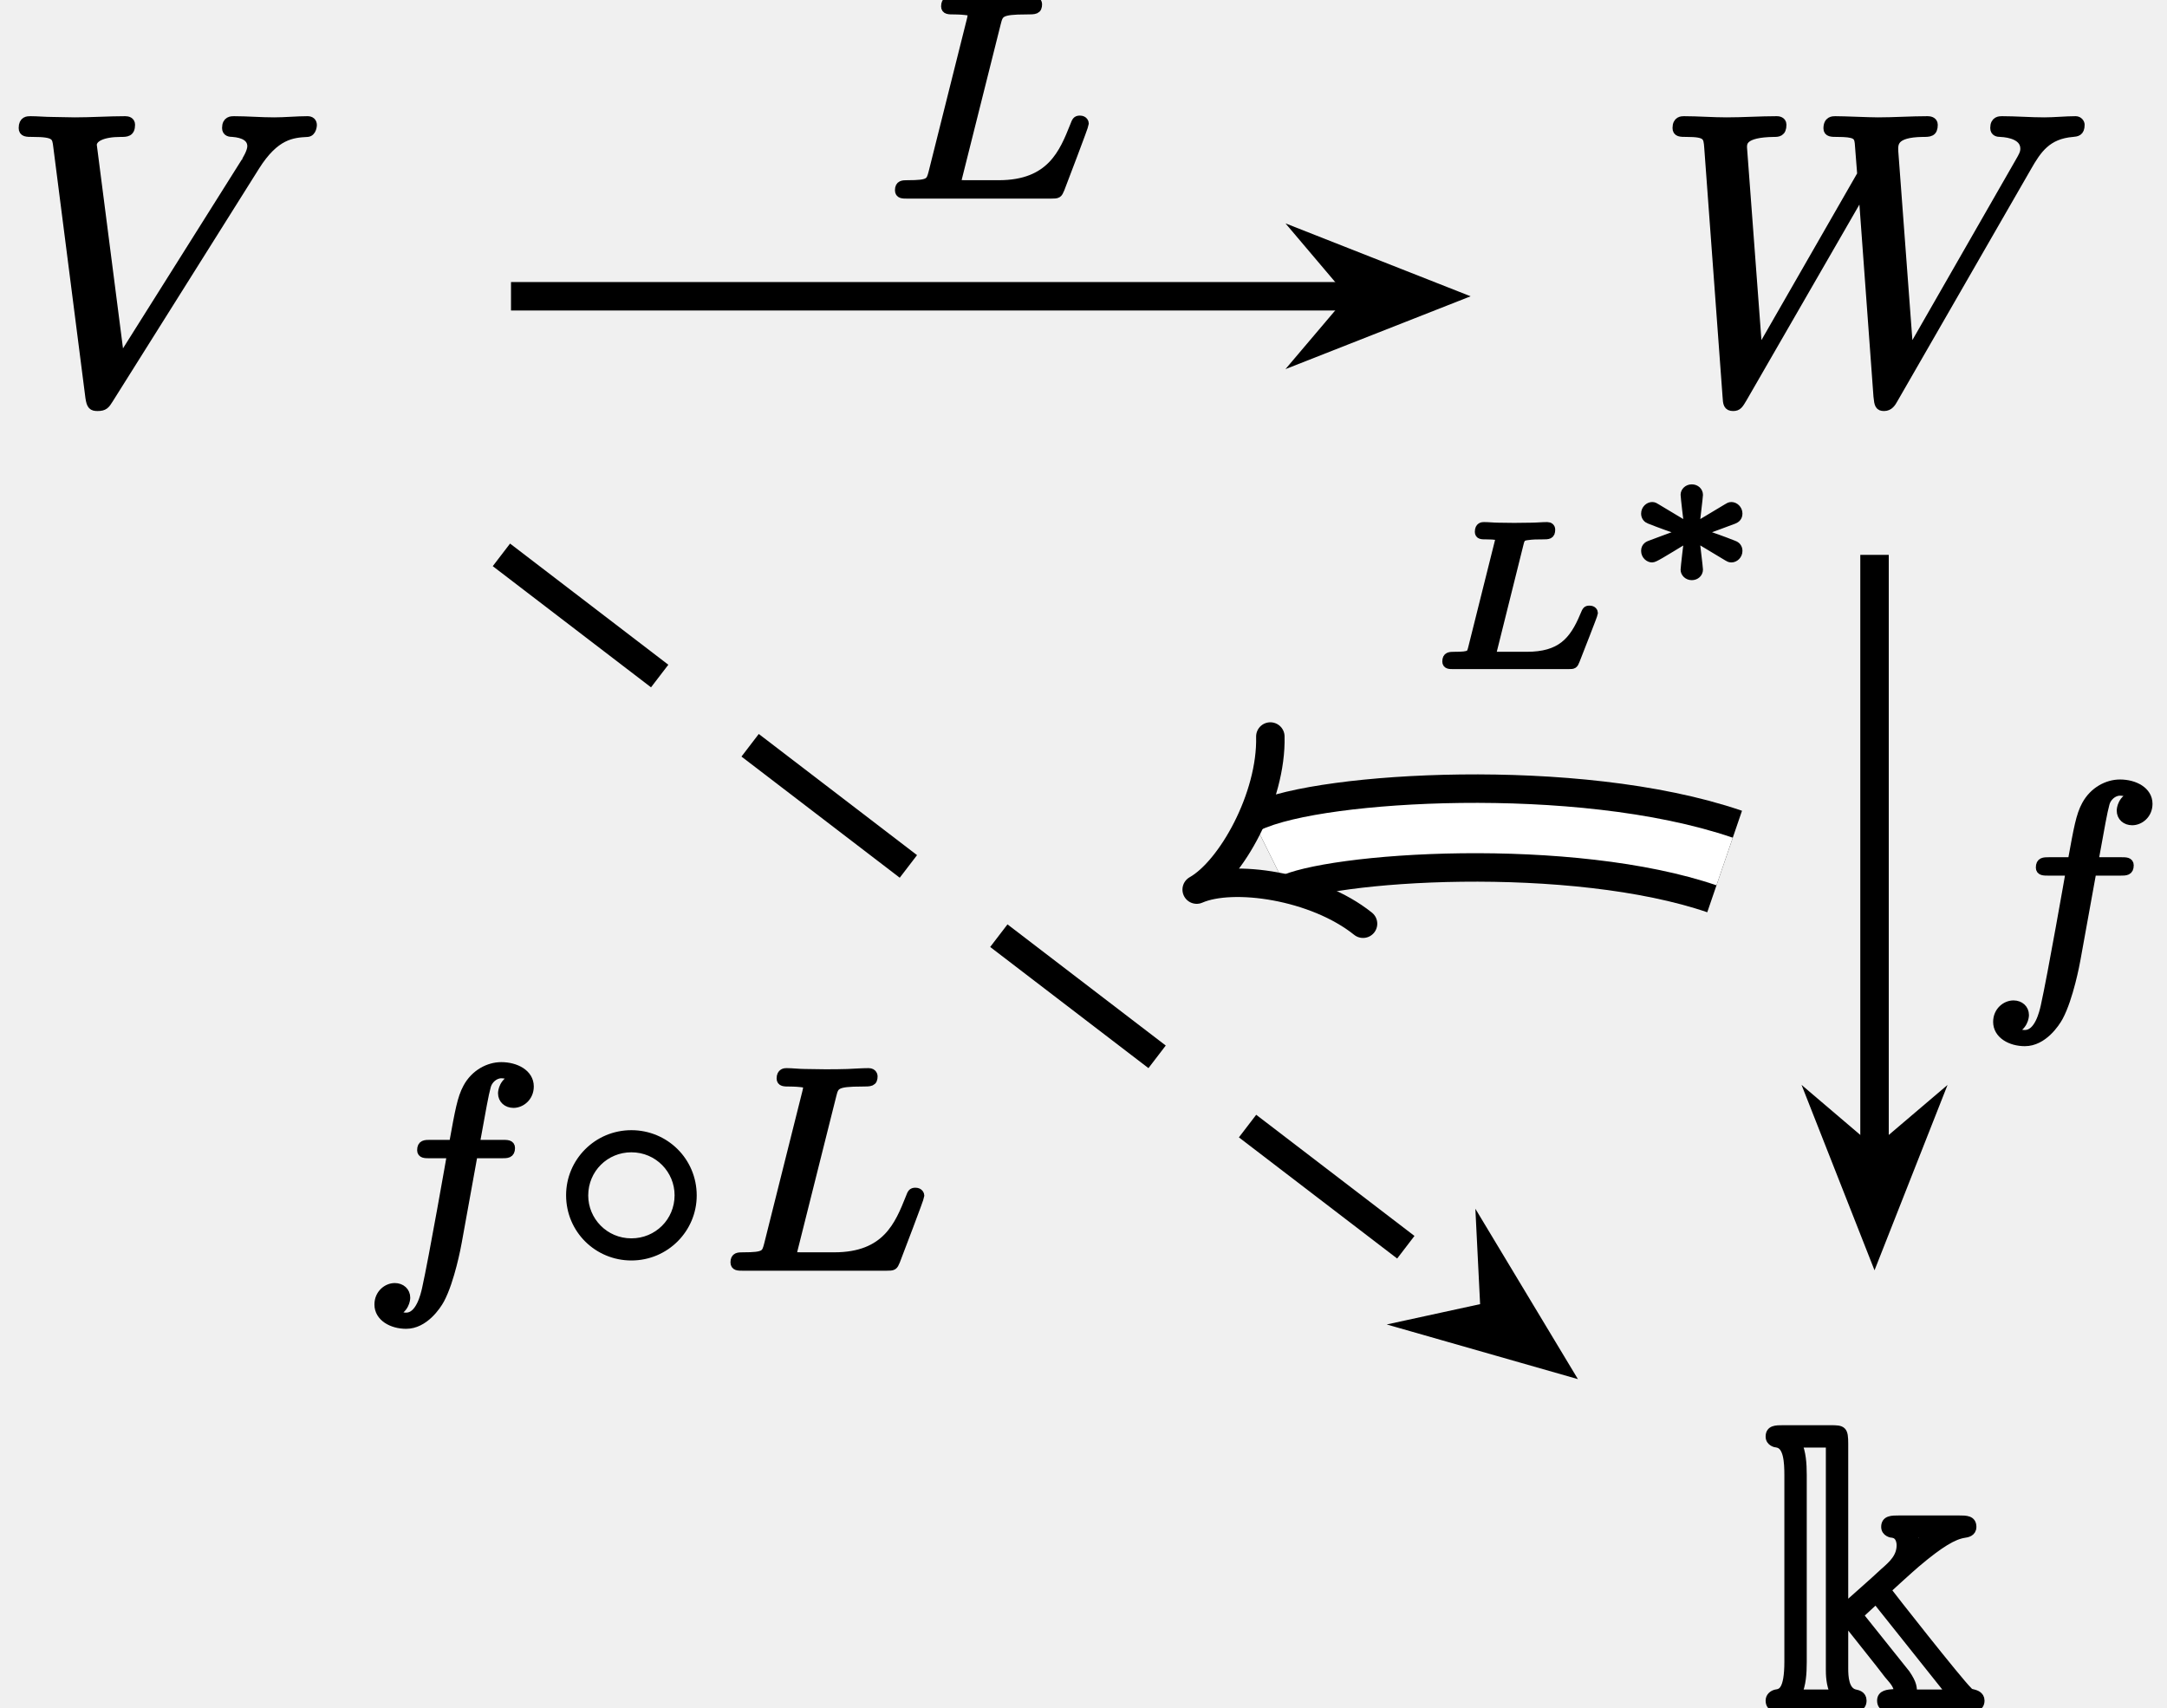
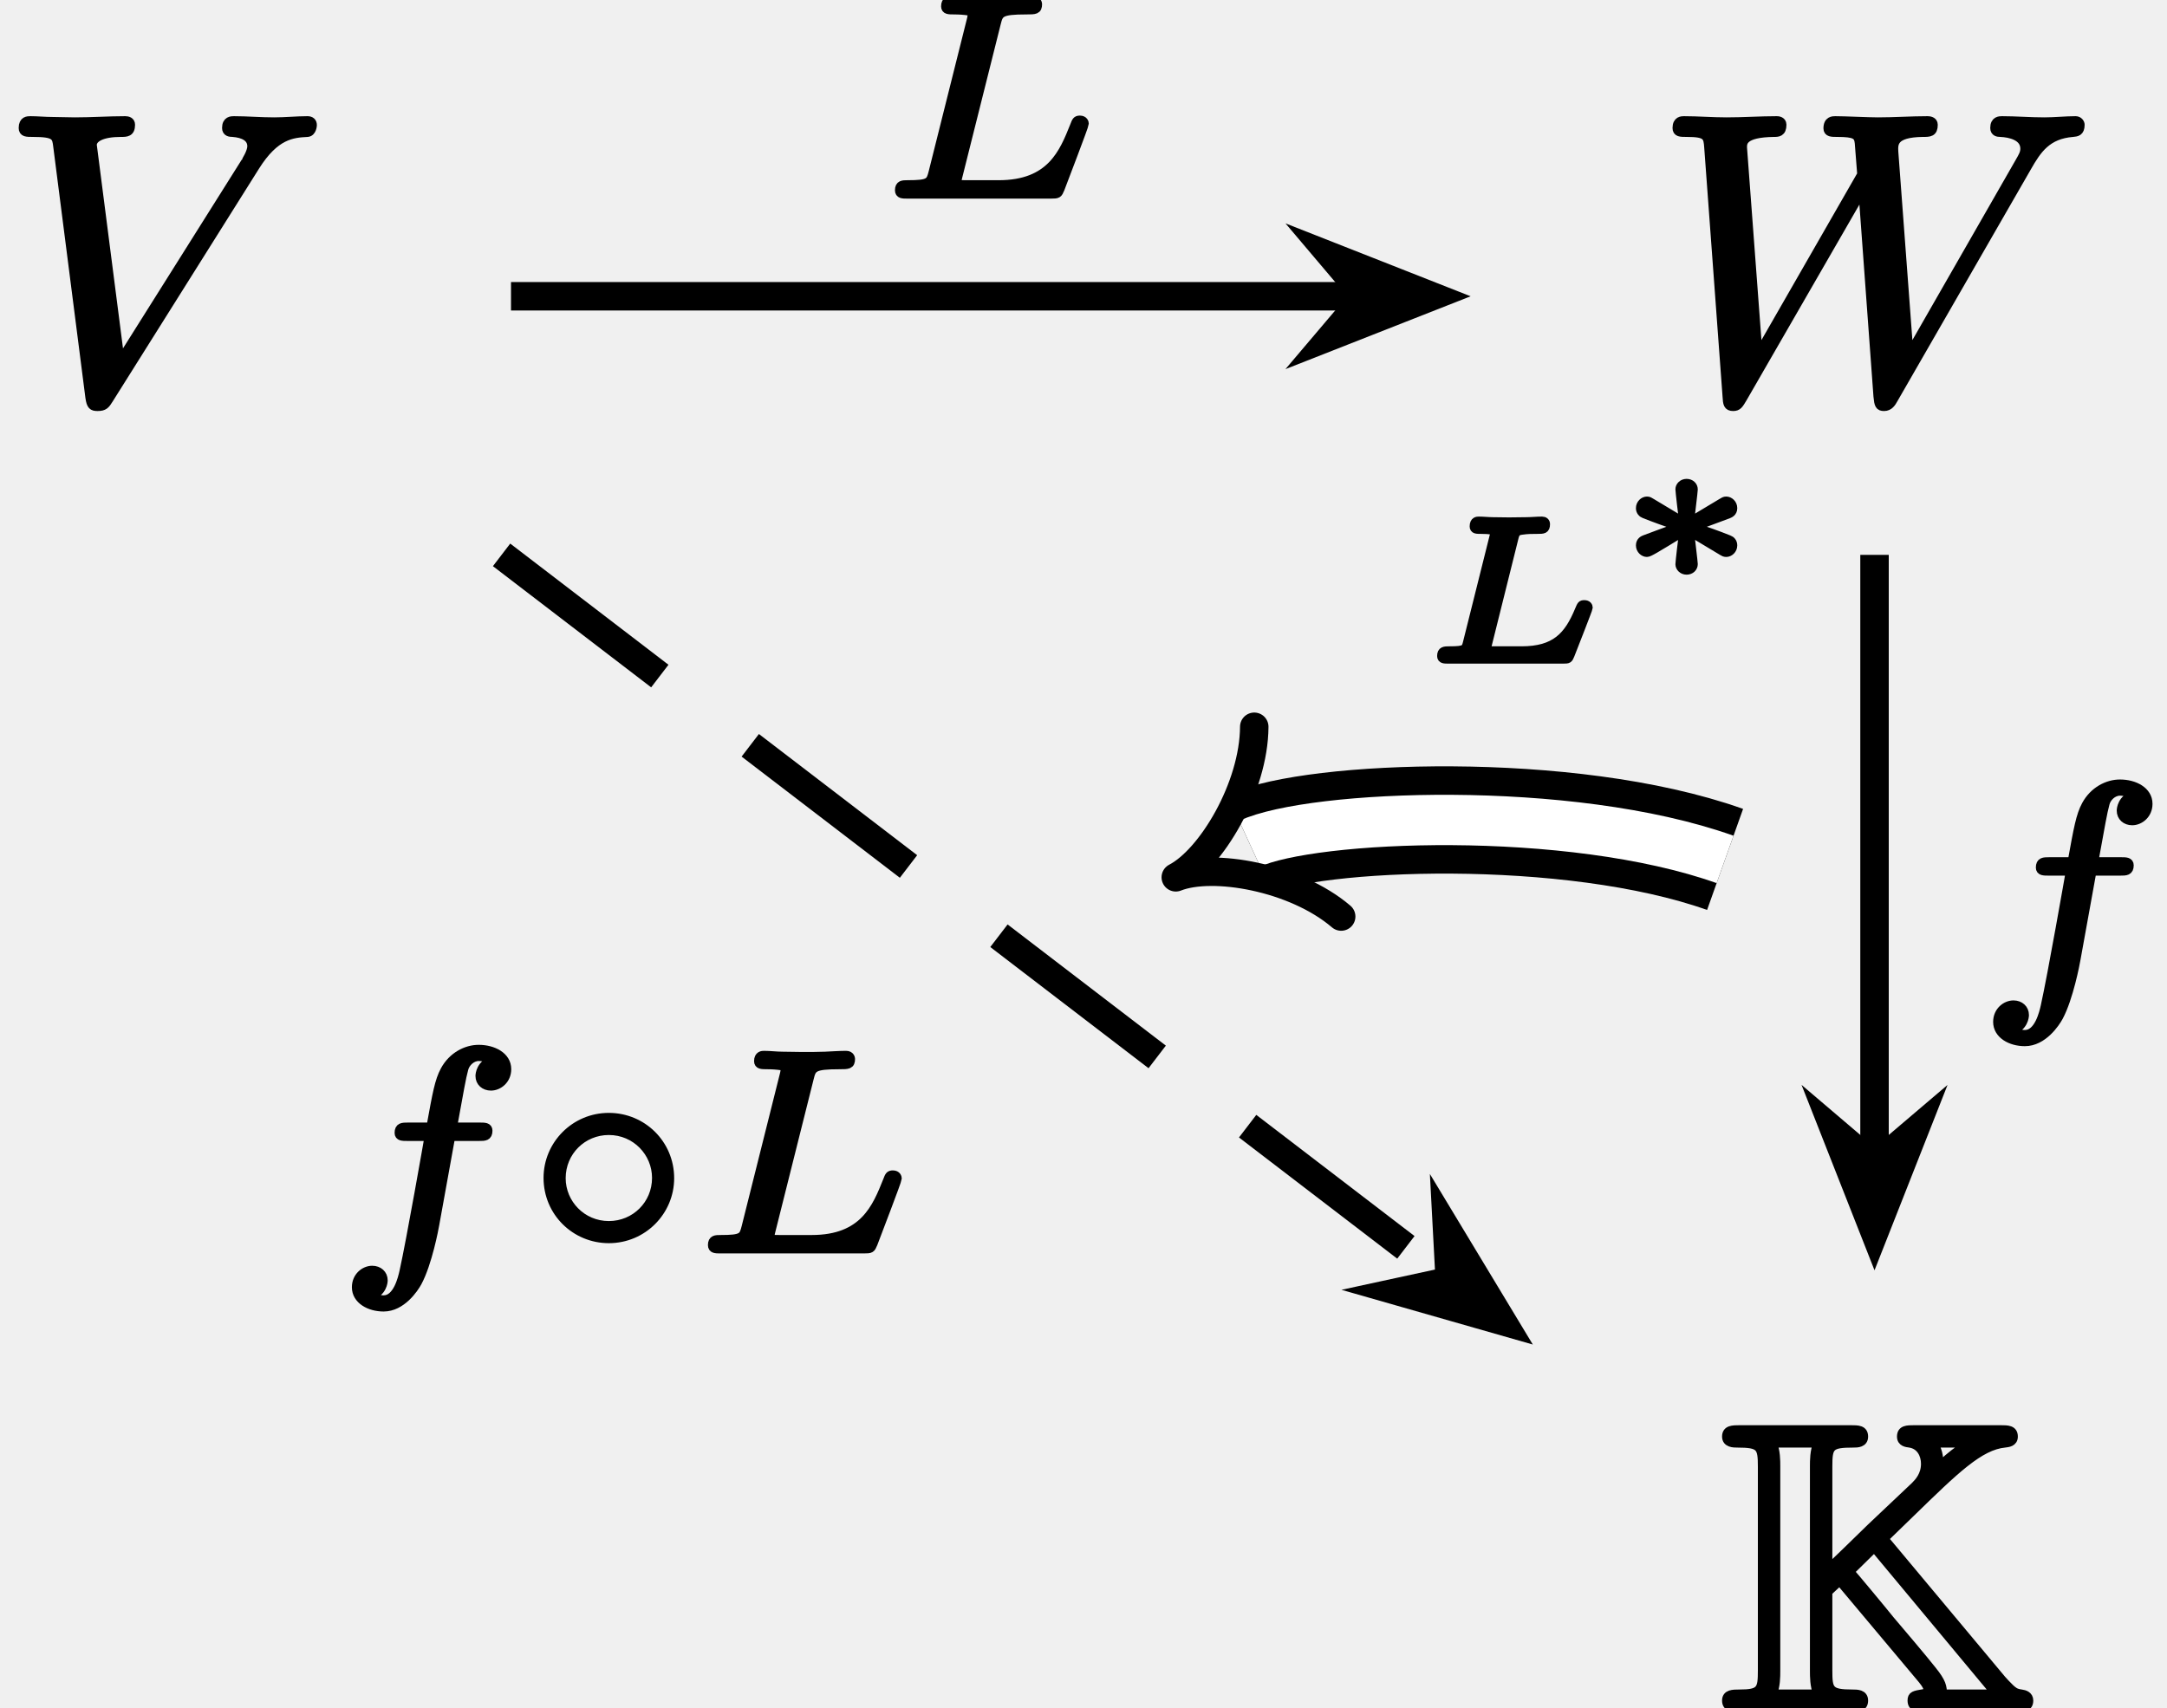
<svg xmlns="http://www.w3.org/2000/svg" xmlns:xlink="http://www.w3.org/1999/xlink" version="1.1" width="53.072pt" height="41.838pt" viewBox="-65.718 -67.863 53.072 41.838">
  <defs>
    <path id="g2-3" d="M1.918-1.375C1.928-1.474 2.007-2.112 2.007-2.157C2.007-2.247 1.933-2.316 1.833-2.316C1.729-2.316 1.659-2.237 1.659-2.162C1.659-2.112 1.733-1.479 1.748-1.375L.976-1.838C.927-1.868 .907-1.883 .862-1.883C.782-1.883 .692-1.808 .692-1.699C.692-1.619 .742-1.569 .797-1.549C1.071-1.44 1.355-1.34 1.634-1.245C1.355-1.141 .897-.976 .812-.941C.777-.927 .692-.897 .692-.787S.782-.603 .862-.603C.917-.603 1.071-.697 1.748-1.111C1.733-1.006 1.659-.374 1.659-.324C1.659-.249 1.729-.169 1.833-.169C1.933-.169 2.007-.239 2.007-.329C2.007-.374 1.928-1.011 1.918-1.111L2.705-.638C2.74-.618 2.76-.603 2.804-.603C2.884-.603 2.974-.677 2.974-.787C2.974-.867 2.924-.917 2.869-.936C2.595-1.046 2.311-1.146 2.032-1.24C2.311-1.345 2.77-1.509 2.854-1.544C2.889-1.559 2.974-1.589 2.974-1.699S2.884-1.883 2.804-1.883C2.76-1.883 2.74-1.868 2.69-1.838L1.918-1.375Z" />
    <path id="g5-76" d="M2.376-2.979C2.406-3.103 2.436-3.143 2.56-3.158C2.7-3.178 2.8-3.178 2.934-3.178C3.083-3.178 3.148-3.178 3.148-3.318C3.148-3.372 3.108-3.402 3.054-3.402C2.924-3.402 2.785-3.387 2.655-3.387C2.516-3.387 2.381-3.382 2.242-3.382C2.112-3.382 1.983-3.387 1.858-3.387C1.743-3.387 1.614-3.402 1.504-3.402C1.469-3.402 1.38-3.402 1.38-3.263C1.38-3.178 1.445-3.178 1.564-3.178C1.614-3.178 1.778-3.178 1.883-3.148C1.883-3.088 1.883-3.078 1.868-3.024L1.215-.413C1.176-.264 1.171-.224 .792-.224C.663-.224 .583-.224 .583-.085C.583 0 .663 0 .747 0H3.572C3.701 0 3.706-.005 3.751-.115C3.801-.244 4.194-1.24 4.194-1.27C4.194-1.305 4.169-1.355 4.09-1.355C4.015-1.355 4.01-1.34 3.955-1.21C3.691-.573 3.372-.224 2.55-.224H1.858C1.818-.224 1.748-.224 1.699-.234C1.704-.274 1.704-.284 1.714-.324L2.376-2.979Z" />
    <path id="g4-76" d="M2.873-4.191C2.936-4.442 2.957-4.512 3.599-4.512C3.815-4.512 3.884-4.512 3.884-4.666C3.884-4.672 3.877-4.763 3.766-4.763C3.605-4.763 3.417-4.749 3.25-4.742C3.075-4.735 2.866-4.735 2.692-4.735C2.545-4.735 2.357-4.742 2.211-4.742S1.897-4.763 1.757-4.763C1.716-4.763 1.611-4.763 1.611-4.61C1.611-4.512 1.695-4.512 1.834-4.512C1.841-4.512 1.974-4.512 2.099-4.498C2.246-4.484 2.26-4.47 2.26-4.4C2.26-4.387 2.26-4.352 2.232-4.247L1.304-.544C1.241-.307 1.227-.251 .69-.251C.572-.251 .481-.251 .481-.105C.481 0 .565 0 .69 0H4.198C4.373 0 4.38-.007 4.435-.139C4.505-.328 5.028-1.681 5.028-1.736C5.028-1.757 5.014-1.834 4.91-1.834C4.826-1.834 4.812-1.799 4.77-1.688C4.505-1.025 4.198-.251 2.922-.251H2.134C1.918-.251 1.911-.258 1.911-.321C1.911-.328 1.911-.363 1.939-.467L2.873-4.191Z" />
    <path id="g4-102" d="M2.838-2.755H3.522C3.661-2.755 3.752-2.755 3.752-2.908C3.752-3.006 3.661-3.006 3.536-3.006H2.887C3.048-3.891 3.103-4.212 3.159-4.414C3.194-4.568 3.347-4.714 3.515-4.714C3.522-4.714 3.71-4.714 3.843-4.631C3.557-4.54 3.536-4.289 3.536-4.247C3.536-4.094 3.654-3.989 3.815-3.989C4.003-3.989 4.212-4.149 4.212-4.414C4.212-4.735 3.87-4.91 3.515-4.91C3.208-4.91 2.866-4.735 2.678-4.387C2.538-4.129 2.483-3.815 2.336-3.006H1.785C1.646-3.006 1.555-3.006 1.555-2.852C1.555-2.755 1.646-2.755 1.771-2.755H2.287C2.28-2.713 1.841-.202 1.674 .544C1.639 .697 1.52 1.227 1.186 1.227C1.179 1.227 1.011 1.227 .879 1.144C1.165 1.053 1.186 .802 1.186 .76C1.186 .607 1.067 .502 .907 .502C.718 .502 .509 .663 .509 .928C.509 1.241 .837 1.423 1.186 1.423C1.632 1.423 1.939 .962 2.022 .809C2.273 .342 2.434-.516 2.448-.6L2.838-2.755Z" />
    <path id="g1-14" d="M3.536-1.743C3.536-2.587 2.859-3.243 2.036-3.243C1.2-3.243 .537-2.566 .537-1.75C.537-.907 1.213-.251 2.036-.251C2.873-.251 3.536-.928 3.536-1.743ZM2.036-.593C1.381-.593 .879-1.123 .879-1.743C.879-2.392 1.395-2.901 2.036-2.901C2.692-2.901 3.194-2.371 3.194-1.75C3.194-1.102 2.678-.593 2.036-.593Z" />
-     <path id="g0-124" d="M3.367-4.613C3.188-4.613 3.029-4.613 3.029-4.433C3.029-4.294 3.178-4.264 3.218-4.264C3.407-4.234 3.407-4.005 3.407-3.985C3.407-3.696 3.218-3.517 2.999-3.328C2.79-3.128 2.242-2.65 2.022-2.451V-6.466C2.022-6.814 1.983-6.824 1.684-6.824H.528C.349-6.824 .199-6.824 .199-6.645C.199-6.506 .349-6.476 .379-6.476C.638-6.436 .658-6.027 .658-5.689V-1.136C.658-.408 .488-.369 .349-.349C.269-.329 .199-.269 .199-.179C.199 0 .349 0 .528 0H2.142C2.321 0 2.471 0 2.471-.179C2.471-.319 2.341-.339 2.301-.349C2.032-.399 2.022-.777 2.022-.966V-1.953L2.132-2.042C2.341-1.773 2.889-1.096 3.098-.817C3.298-.588 3.298-.568 3.357-.399C3.278-.389 3.328-.369 3.238-.359C3.098-.349 2.929-.339 2.929-.179C2.929 0 3.078 0 3.258 0H5.021C5.2 0 5.36 0 5.36-.179C5.36-.309 5.23-.339 5.2-.349C5.121-.369 5.101-.369 5.061-.418C4.812-.658 3.138-2.79 3.068-2.889C3.118-2.939 3.656-3.427 3.786-3.537C4.374-4.035 4.702-4.224 4.961-4.264C5.031-4.274 5.161-4.294 5.161-4.433C5.161-4.613 5.011-4.613 4.832-4.613H3.367ZM3.756-3.965C3.756-4.055 3.746-4.174 3.706-4.264H4.144L3.756-3.965ZM1.006-5.709C1.006-5.988 .986-6.257 .887-6.476H1.674V-.946C1.674-.827 1.674-.578 1.783-.349H.887C.986-.568 1.006-.837 1.006-1.116V-5.709ZM2.391-2.271L2.8-2.65L4.633-.349H3.706C3.706-.498 3.706-.588 3.537-.837L2.391-2.271Z" />
+     <path id="g0-75" d="M4.115-4.144L4.762-4.772C5.848-5.828 6.446-6.416 7.064-6.476C7.143-6.486 7.283-6.496 7.283-6.645C7.283-6.824 7.133-6.824 6.954-6.824H4.852C4.672-6.824 4.523-6.824 4.523-6.645C4.523-6.496 4.663-6.486 4.732-6.476C5.001-6.436 5.111-6.197 5.111-5.978C5.111-5.699 4.951-5.529 4.862-5.44L3.776-4.413C3.547-4.194 2.979-3.626 2.74-3.417V-5.908C2.74-6.406 2.78-6.476 3.357-6.476C3.447-6.476 3.616-6.476 3.616-6.645C3.616-6.824 3.467-6.824 3.288-6.824H.578C.399-6.824 .239-6.824 .239-6.645C.239-6.476 .428-6.476 .508-6.476C1.076-6.476 1.116-6.396 1.116-5.908V-.917C1.116-.448 1.086-.349 .558-.349C.408-.349 .239-.349 .239-.179C.239 0 .399 0 .578 0H3.288C3.467 0 3.616 0 3.616-.179C3.616-.349 3.447-.349 3.337-.349C2.77-.349 2.74-.438 2.74-.917V-2.839L3.019-3.098L4.782-.996L5.041-.687C5.151-.548 5.151-.528 5.2-.399C5.141-.389 5.121-.369 5.081-.359C4.842-.319 4.782-.309 4.782-.179C4.782 0 4.932 0 5.111 0H7.333C7.512 0 7.661 0 7.661-.179C7.661-.309 7.542-.339 7.472-.349C7.323-.369 7.283-.408 7.203-.478C7.113-.568 7.044-.638 6.994-.697L4.115-4.144ZM6.147-6.476C5.838-6.247 5.818-6.247 5.46-5.928C5.46-6.077 5.46-6.267 5.33-6.476H6.147ZM1.385-.349C1.465-.528 1.465-.777 1.465-.897V-5.928C1.465-6.047 1.465-6.296 1.385-6.476H2.471C2.391-6.296 2.391-6.047 2.391-5.928V-.897C2.391-.777 2.391-.528 2.471-.349H1.385ZM3.866-3.915L6.834-.349H5.549C5.539-.518 5.539-.618 5.28-.936C5.061-1.215 4.493-1.883 4.264-2.152C4.065-2.401 3.377-3.228 3.278-3.337L3.866-3.915Z" />
    <path id="g3-86" d="M6.257-5.669C6.745-6.446 7.163-6.476 7.532-6.496C7.651-6.506 7.661-6.675 7.661-6.685C7.661-6.765 7.611-6.804 7.532-6.804C7.273-6.804 6.984-6.775 6.715-6.775C6.386-6.775 6.047-6.804 5.729-6.804C5.669-6.804 5.539-6.804 5.539-6.615C5.539-6.506 5.629-6.496 5.699-6.496C5.968-6.476 6.157-6.376 6.157-6.167C6.157-6.017 6.007-5.798 6.007-5.788L2.949-.927L2.271-6.197C2.271-6.366 2.501-6.496 2.959-6.496C3.098-6.496 3.208-6.496 3.208-6.695C3.208-6.785 3.128-6.804 3.068-6.804C2.67-6.804 2.242-6.775 1.833-6.775C1.654-6.775 1.465-6.785 1.285-6.785S.917-6.804 .747-6.804C.677-6.804 .558-6.804 .558-6.615C.558-6.496 .648-6.496 .807-6.496C1.365-6.496 1.375-6.406 1.405-6.157L2.192-.01C2.222 .189 2.262 .219 2.391 .219C2.55 .219 2.59 .169 2.67 .04L6.257-5.669Z" />
    <path id="g3-87" d="M9.136-5.649C9.385-6.087 9.624-6.446 10.252-6.496C10.341-6.506 10.441-6.506 10.441-6.695C10.441-6.735 10.401-6.804 10.321-6.804C10.082-6.804 9.803-6.775 9.554-6.775C9.215-6.775 8.847-6.804 8.518-6.804C8.458-6.804 8.329-6.804 8.329-6.615C8.329-6.506 8.418-6.496 8.478-6.496C8.717-6.486 9.066-6.406 9.066-6.107C9.066-5.998 9.016-5.918 8.936-5.778L6.247-1.086L5.878-6.027C5.868-6.227 5.848-6.486 6.575-6.496C6.745-6.496 6.844-6.496 6.844-6.695C6.844-6.795 6.735-6.804 6.695-6.804C6.296-6.804 5.878-6.775 5.479-6.775C5.25-6.775 4.663-6.804 4.433-6.804C4.374-6.804 4.244-6.804 4.244-6.605C4.244-6.496 4.344-6.496 4.483-6.496C4.922-6.496 4.991-6.436 5.011-6.247L5.071-5.479L2.55-1.086L2.172-6.137C2.172-6.257 2.172-6.486 2.929-6.496C3.029-6.496 3.138-6.496 3.138-6.695C3.138-6.804 3.019-6.804 2.999-6.804C2.6-6.804 2.182-6.775 1.773-6.775C1.425-6.775 1.066-6.804 .727-6.804C.677-6.804 .548-6.804 .548-6.615C.548-6.496 .638-6.496 .797-6.496C1.295-6.496 1.305-6.406 1.325-6.127L1.773-.04C1.783 .139 1.793 .219 1.933 .219C2.052 .219 2.082 .159 2.172 .01L5.101-5.071L5.469-.04C5.489 .169 5.509 .219 5.629 .219C5.758 .219 5.818 .12 5.868 .03L9.136-5.649Z" />
  </defs>
  <g id="page1">
    <g transform="matrix(1 0 0 1 -33.9564 19.4482)">
      <use stroke="#000" stroke-width="0.20" stroke-linejoin="round" x="-31.762" y="-77.561" xlink:href="#g3-86" />
    </g>
    <g transform="matrix(1 0 0 1 -35.3401 19.4482)">
      <use stroke="#000" stroke-width="0.20" stroke-linejoin="round" x="10.136" y="-77.561" xlink:href="#g3-87" />
    </g>
-     <g transform="matrix(1 0 0 1 -32.711 19.4482)">
-       <use stroke="#000" stroke-width="0.20" stroke-linejoin="round" x="10.136" y="-45.473" xlink:href="#g0-124" />
+     <g transform="matrix(1 0 0 1 -33.818 19.4482)">
+       <use stroke="#000" stroke-width="0.20" stroke-linejoin="round" x="10.136" y="-45.473" xlink:href="#g0-75" />
    </g>
    <path d="M-53.203-60.605H-32.438" stroke="#000" fill="none" stroke-width=".697" stroke-miterlimit="10" />
    <path d="M-30.652-60.605L-33.074-61.559L-32.266-60.605L-33.074-59.652Z" />
    <path d="M-30.652-60.605L-33.074-61.559L-32.266-60.605L-33.074-59.652Z" stroke="#000" fill="none" stroke-width=".697" stroke-miterlimit="10" />
    <g transform="matrix(1 0 0 1 -4.1166 -17.6244)">
      <use stroke="#000" stroke-width="0.20" stroke-linejoin="round" x="-40.064" y="-45.473" xlink:href="#g4-76" />
    </g>
    <path d="M-19.809-54.27V-39.48" stroke="#000" fill="none" stroke-width=".697" stroke-miterlimit="10" />
    <path d="M-19.809-37.695L-18.855-40.117L-19.809-39.305L-20.762-40.117Z" />
    <path d="M-19.809-37.695L-18.855-40.117L-19.809-39.305L-20.762-40.117Z" stroke="#000" fill="none" stroke-width=".697" stroke-miterlimit="10" />
    <g transform="matrix(1 0 0 1 22.751 1.7158)">
      <use stroke="#000" stroke-width="0.20" stroke-linejoin="round" x="-40.064" y="-45.473" xlink:href="#g4-102" />
    </g>
-     <path d="M-53.438-54.27L-29.242-35.742" stroke="#000" fill="none" stroke-width=".697" stroke-miterlimit="10" stroke-dasharray="4.882 2.79" />
-     <path d="M-27.828-34.656L-29.168-36.883L-29.106-35.637L-30.328-35.371Z" />
-     <path d="M-27.828-34.656L-29.168-36.883L-29.106-35.637L-30.328-35.371Z" stroke="#000" fill="none" stroke-width=".697" stroke-miterlimit="10" />
-     <g transform="matrix(1 0 0 1 -16.8928 8.6397)">
+     <path d="M-53.434-54.27L-30.352-36.59" stroke="#000" fill="none" stroke-width=".697" stroke-miterlimit="10" stroke-dasharray="4.882 2.79" />
+     <path d="M-28.934-35.504L-30.277-37.73L-30.211-36.484L-31.434-36.219Z" />
+     <path d="M-28.934-35.504L-30.277-37.73L-30.211-36.484L-31.434-36.219Z" stroke="#000" fill="none" stroke-width=".697" stroke-miterlimit="10" />
+     <g transform="matrix(1 0 0 1 -17.445 8.2159)">
      <use stroke="#000" stroke-width="0.20" stroke-linejoin="round" x="-40.064" y="-45.473" xlink:href="#g4-102" />
      <use stroke="#000" stroke-width="0.20" stroke-linejoin="round" x="-35.398" y="-45.473" xlink:href="#g1-14" />
      <use stroke="#000" stroke-width="0.20" stroke-linejoin="round" x="-31.316" y="-45.473" xlink:href="#g4-76" />
    </g>
-     <path d="M-23.48-46.758C-27.156-48.016-33.289-47.617-34.629-46.953" stroke="#000" fill="none" stroke-width="2.628" stroke-miterlimit="10" />
-     <path d="M-23.48-46.758C-27.156-48.016-33.289-47.617-34.629-46.953" stroke="#fff" fill="none" stroke-width="1.233" stroke-miterlimit="10" />
-     <path d="M-32.336-45.234C-33.5-46.168-35.527-46.457-36.41-46.07C-35.57-46.543-34.57-48.328-34.606-49.82" stroke="#000" fill="none" stroke-width=".697" stroke-miterlimit="10" stroke-linecap="round" stroke-linejoin="round" />
-     <g transform="matrix(1 0 0 1 9.1864 -6.0985)">
+     <path d="M-23.469-46.809C-27.285-48.168-33.582-47.898-35.113-47.195" stroke="#000" fill="none" stroke-width="2.628" stroke-miterlimit="10" />
+     <path d="M-23.469-46.809C-27.285-48.168-33.582-47.898-35.113-47.195" stroke="#fff" fill="none" stroke-width="1.233" stroke-miterlimit="10" />
+     <path d="M-32.871-45.41C-34.004-46.379-36.023-46.727-36.922-46.371C-36.062-46.816-35.008-48.57-35-50.059" stroke="#000" fill="none" stroke-width=".697" stroke-miterlimit="10" stroke-linecap="round" stroke-linejoin="round" />
+     <g transform="matrix(1 0 0 1 9.0595 -6.2329)">
      <use stroke="#000" stroke-width="0.20" stroke-linejoin="round" x="-40.064" y="-45.473" xlink:href="#g5-76" />
      <use stroke="#000" stroke-width="0.20" stroke-linejoin="round" x="-35.304" y="-47.483" xlink:href="#g2-3" />
    </g>
  </g>
</svg>
